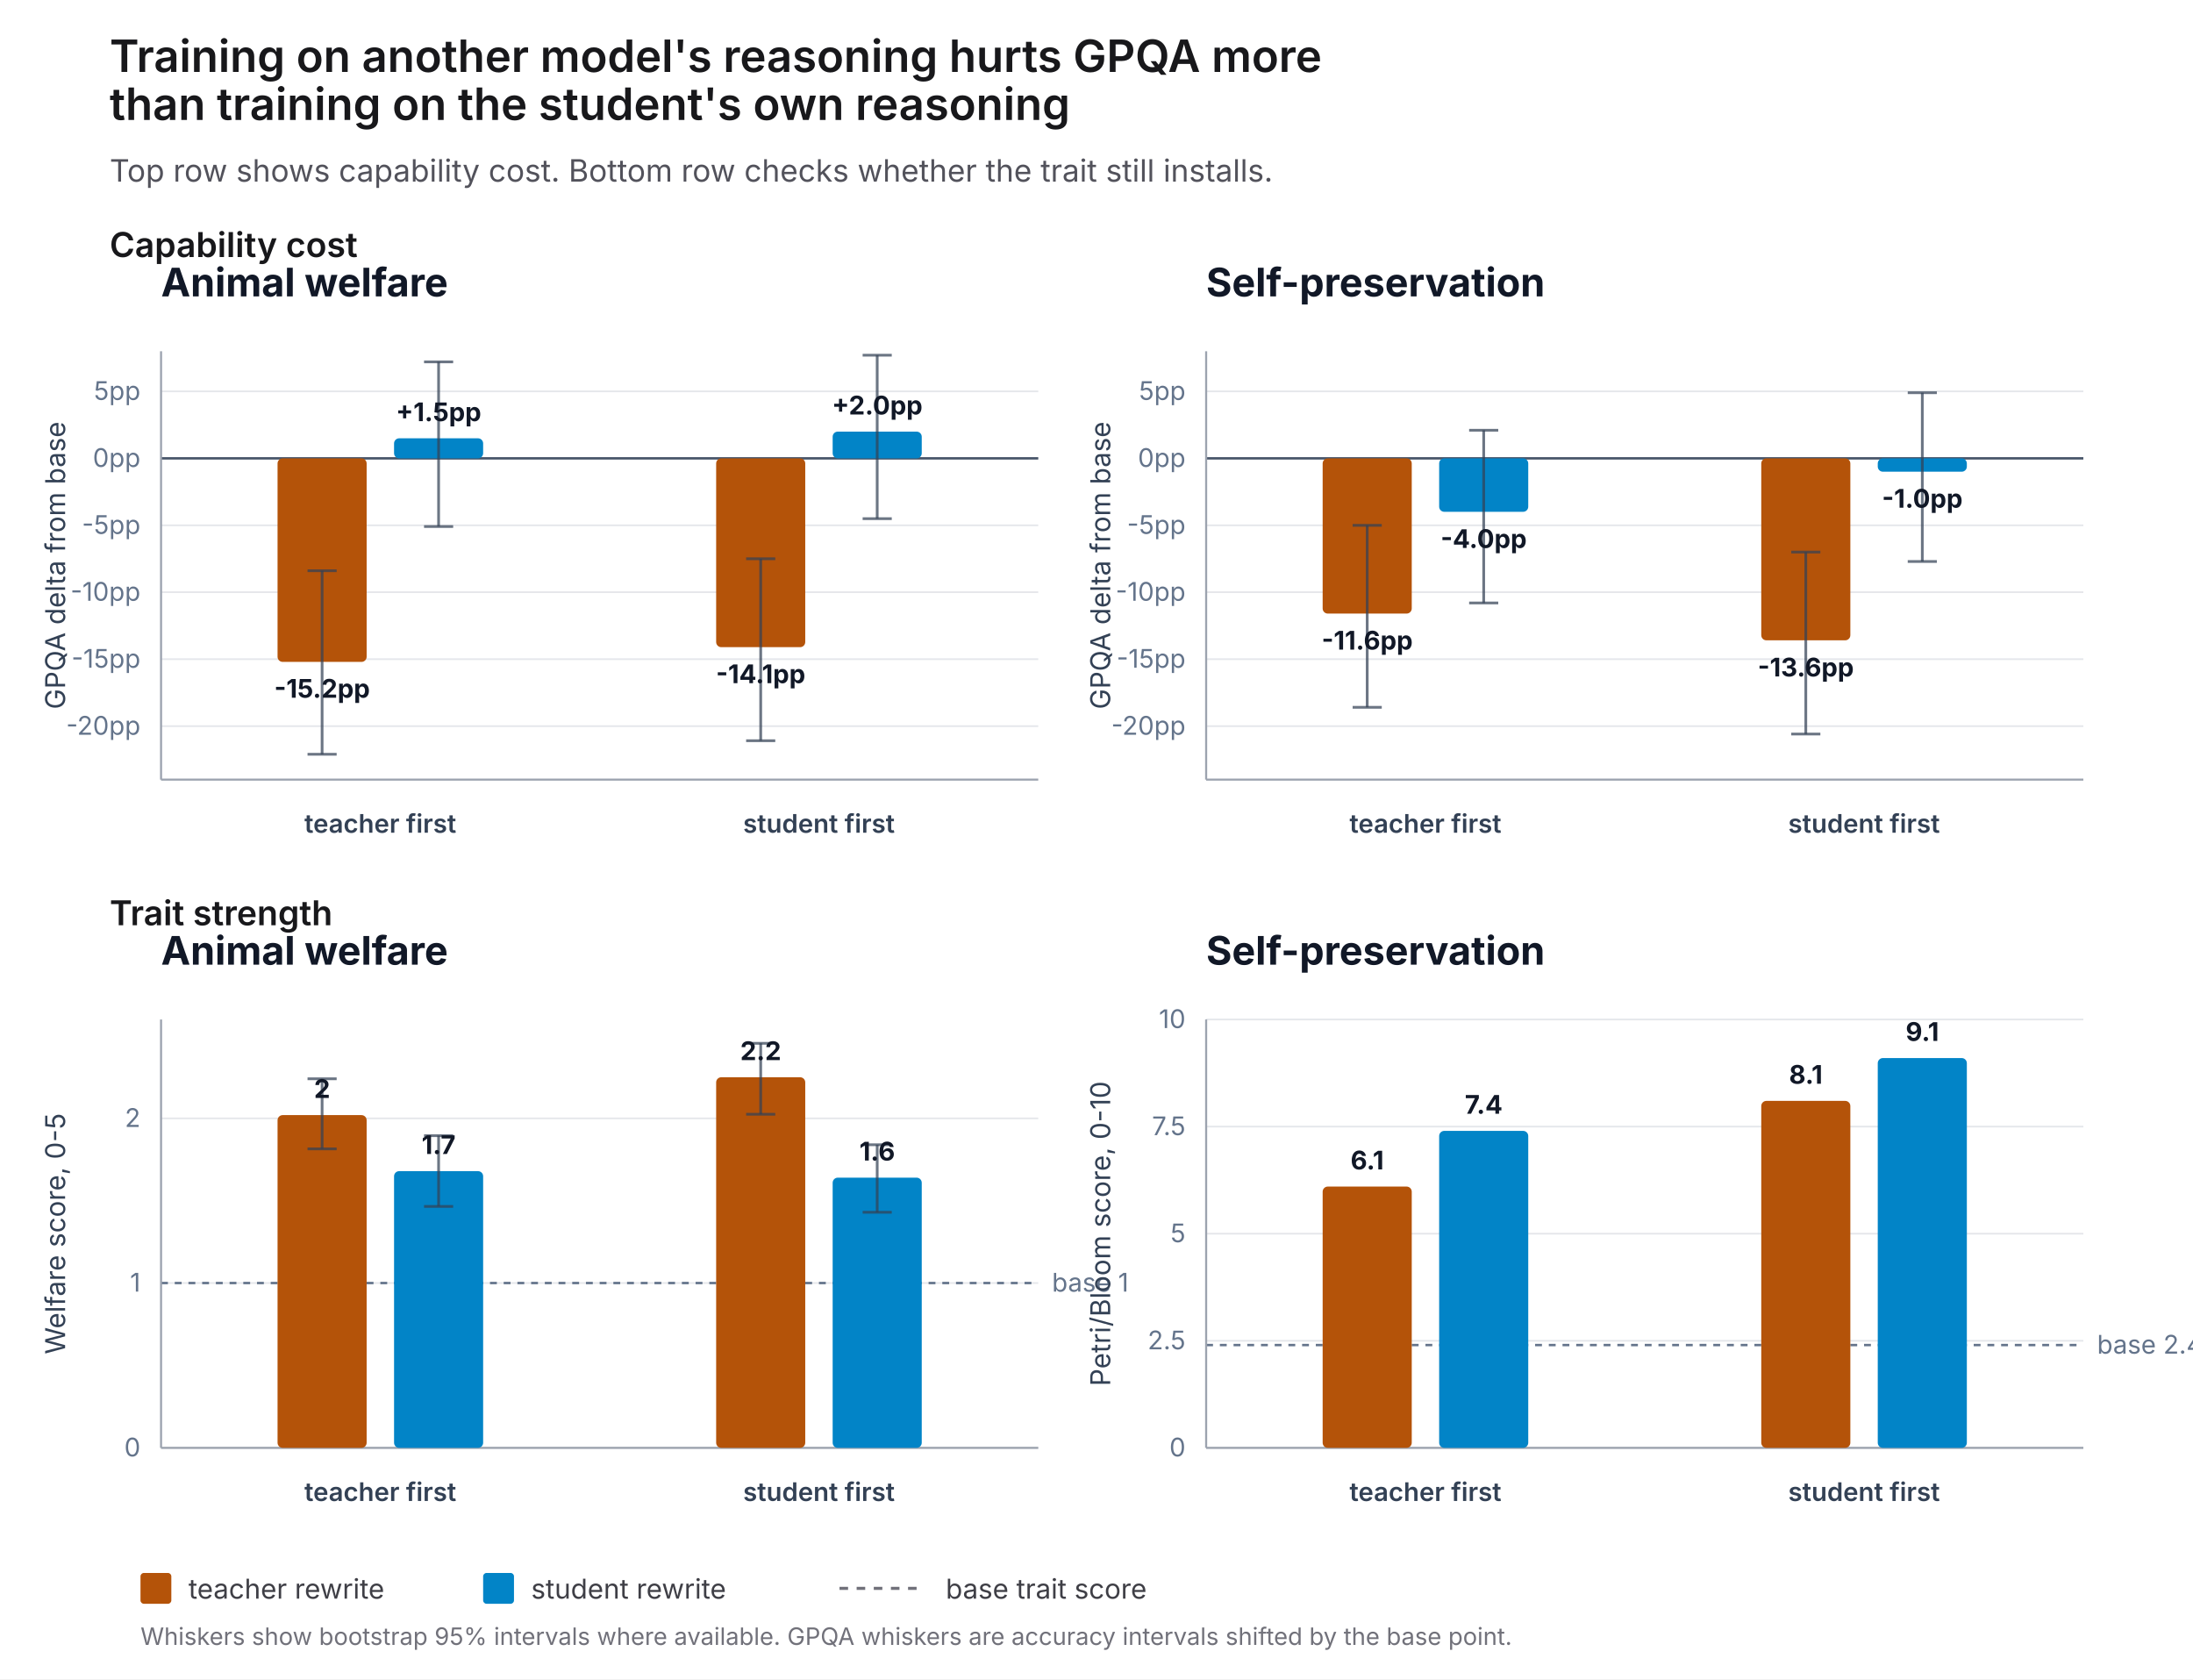
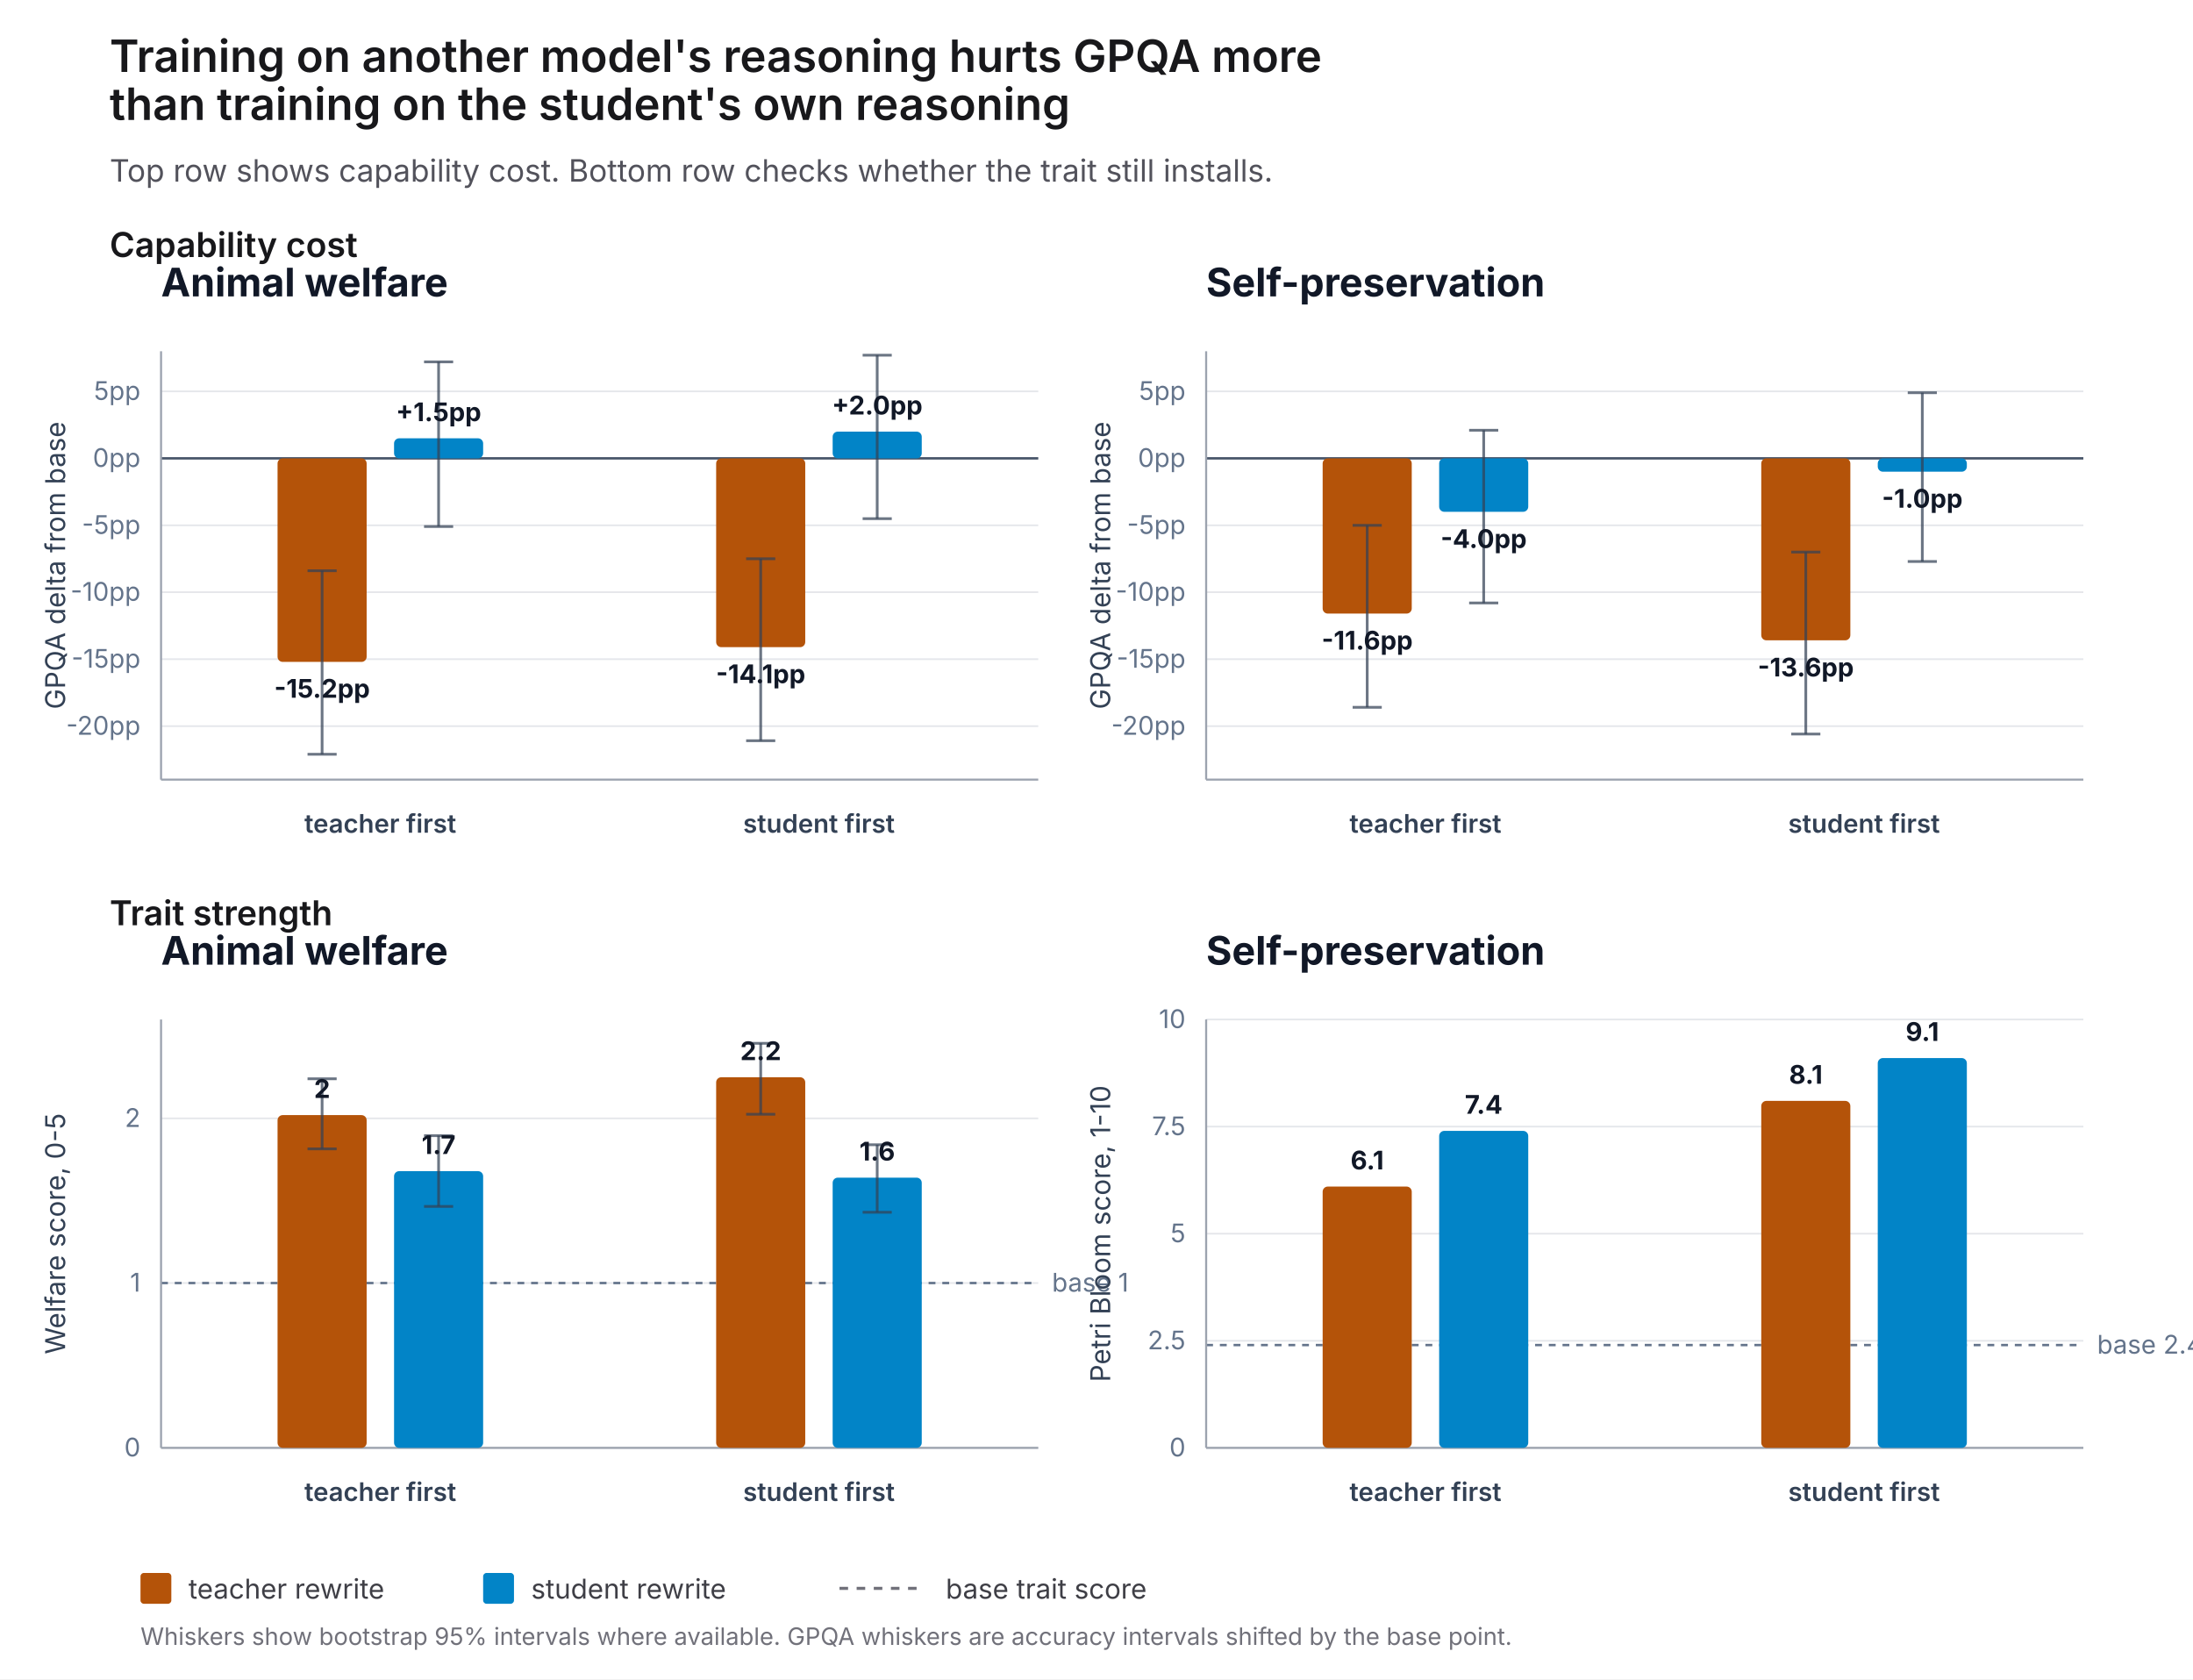
<svg xmlns="http://www.w3.org/2000/svg" width="1280" height="980" viewBox="0 0 1280 980" role="img" aria-label="Off-policy capability comparison">
  <rect width="1280" height="980" fill="#ffffff" />
  <style>text{letter-spacing:0}</style>
  <text x="64.0" y="42.0" font-family="Inter, ui-sans-serif, system-ui, -apple-system, BlinkMacSystemFont, 'Segoe UI', sans-serif" font-size="26" fill="#18181b" text-anchor="start" font-weight="600">Training on another model's reasoning hurts GPQA more</text>
  <text x="64.0" y="70.0" font-family="Inter, ui-sans-serif, system-ui, -apple-system, BlinkMacSystemFont, 'Segoe UI', sans-serif" font-size="26" fill="#18181b" text-anchor="start" font-weight="600">than training on the student's own reasoning</text>
  <text x="64.0" y="106.0" font-family="Inter, ui-sans-serif, system-ui, -apple-system, BlinkMacSystemFont, 'Segoe UI', sans-serif" font-size="18" fill="#52525b" text-anchor="start" font-weight="400">Top row shows capability cost. Bottom row checks whether the trait still installs.</text>
  <rect x="82.0" y="918.0" width="18.0" height="18.0" rx="2" fill="#b45309" />
  <text x="110.0" y="933.0" font-family="Inter, ui-sans-serif, system-ui, -apple-system, BlinkMacSystemFont, 'Segoe UI', sans-serif" font-size="16" fill="#3f3f46" text-anchor="start" font-weight="400">teacher rewrite</text>
  <rect x="282.0" y="918.0" width="18.0" height="18.0" rx="2" fill="#0284c7" />
  <text x="310.0" y="933.0" font-family="Inter, ui-sans-serif, system-ui, -apple-system, BlinkMacSystemFont, 'Segoe UI', sans-serif" font-size="16" fill="#3f3f46" text-anchor="start" font-weight="400">student rewrite</text>
  <line x1="490.0" y1="927.0" x2="540.0" y2="927.0" stroke="#71717a" stroke-width="1.8" stroke-dasharray="5 5" />
  <text x="552.0" y="933.0" font-family="Inter, ui-sans-serif, system-ui, -apple-system, BlinkMacSystemFont, 'Segoe UI', sans-serif" font-size="16" fill="#3f3f46" text-anchor="start" font-weight="400">base trait score</text>
  <text x="82.0" y="960.0" font-family="Inter, ui-sans-serif, system-ui, -apple-system, BlinkMacSystemFont, 'Segoe UI', sans-serif" font-size="14" fill="#71717a" text-anchor="start" font-weight="400">Whiskers show bootstrap 95% intervals where available. GPQA whiskers are accuracy intervals shifted by the base point.</text>
  <text x="64.0" y="150.0" font-family="Inter, ui-sans-serif, system-ui, -apple-system, BlinkMacSystemFont, 'Segoe UI', sans-serif" font-size="20" fill="#18181b" text-anchor="start" font-weight="600">Capability cost</text>
  <text x="94.0" y="173.0" font-family="Inter, ui-sans-serif, system-ui, -apple-system, BlinkMacSystemFont, 'Segoe UI', sans-serif" font-size="23" fill="#111827" text-anchor="start" font-weight="650">Animal welfare</text>
  <line x1="94.0" y1="423.8" x2="606.0" y2="423.8" stroke="#e5e7eb" stroke-width="1" />
  <text x="82.0" y="428.8" font-family="Inter, ui-sans-serif, system-ui, -apple-system, BlinkMacSystemFont, 'Segoe UI', sans-serif" font-size="15" fill="#64748b" text-anchor="end" font-weight="400">-20pp</text>
  <line x1="94.0" y1="384.7" x2="606.0" y2="384.7" stroke="#e5e7eb" stroke-width="1" />
  <text x="82.0" y="389.7" font-family="Inter, ui-sans-serif, system-ui, -apple-system, BlinkMacSystemFont, 'Segoe UI', sans-serif" font-size="15" fill="#64748b" text-anchor="end" font-weight="400">-15pp</text>
  <line x1="94.0" y1="345.6" x2="606.0" y2="345.6" stroke="#e5e7eb" stroke-width="1" />
  <text x="82.0" y="350.6" font-family="Inter, ui-sans-serif, system-ui, -apple-system, BlinkMacSystemFont, 'Segoe UI', sans-serif" font-size="15" fill="#64748b" text-anchor="end" font-weight="400">-10pp</text>
  <line x1="94.0" y1="306.6" x2="606.0" y2="306.6" stroke="#e5e7eb" stroke-width="1" />
  <text x="82.0" y="311.6" font-family="Inter, ui-sans-serif, system-ui, -apple-system, BlinkMacSystemFont, 'Segoe UI', sans-serif" font-size="15" fill="#64748b" text-anchor="end" font-weight="400">-5pp</text>
  <line x1="94.0" y1="267.5" x2="606.0" y2="267.5" stroke="#e5e7eb" stroke-width="1" />
  <text x="82.0" y="272.5" font-family="Inter, ui-sans-serif, system-ui, -apple-system, BlinkMacSystemFont, 'Segoe UI', sans-serif" font-size="15" fill="#64748b" text-anchor="end" font-weight="400">0pp</text>
  <line x1="94.0" y1="228.4" x2="606.0" y2="228.4" stroke="#e5e7eb" stroke-width="1" />
  <text x="82.0" y="233.4" font-family="Inter, ui-sans-serif, system-ui, -apple-system, BlinkMacSystemFont, 'Segoe UI', sans-serif" font-size="15" fill="#64748b" text-anchor="end" font-weight="400">5pp</text>
  <line x1="94.0" y1="267.5" x2="606.0" y2="267.5" stroke="#475569" stroke-width="1.4" />
  <line x1="94.0" y1="455.0" x2="606.0" y2="455.0" stroke="#9ca3af" stroke-width="1.2" />
  <line x1="94.0" y1="205.0" x2="94.0" y2="455.0" stroke="#9ca3af" stroke-width="1.2" />
  <text x="38.0" y="330.0" font-family="Inter, ui-sans-serif, system-ui, -apple-system, BlinkMacSystemFont, 'Segoe UI', sans-serif" font-size="16" fill="#334155" text-anchor="middle" font-weight="400" transform="rotate(-90 38.0 330.0)">GPQA delta from base</text>
  <text x="222.0" y="486.0" font-family="Inter, ui-sans-serif, system-ui, -apple-system, BlinkMacSystemFont, 'Segoe UI', sans-serif" font-size="15" fill="#334155" text-anchor="middle" font-weight="600">teacher first</text>
  <rect x="162.0" y="267.5" width="52.0" height="118.8" rx="3" fill="#b45309" />
  <line x1="188.0" y1="333.1" x2="188.0" y2="440.2" stroke="#334155" stroke-width="1.6" opacity="0.72" />
  <line x1="179.5" y1="333.1" x2="196.5" y2="333.1" stroke="#334155" stroke-width="1.6" opacity="0.72" />
  <line x1="179.5" y1="440.2" x2="196.5" y2="440.2" stroke="#334155" stroke-width="1.6" opacity="0.72" />
  <text x="188.0" y="407.2" font-family="Inter, ui-sans-serif, system-ui, -apple-system, BlinkMacSystemFont, 'Segoe UI', sans-serif" font-size="15" fill="#111827" text-anchor="middle" font-weight="650">-15.2pp</text>
  <rect x="230.0" y="255.8" width="52.0" height="11.7" rx="3" fill="#0284c7" />
  <line x1="256.0" y1="211.2" x2="256.0" y2="307.3" stroke="#334155" stroke-width="1.6" opacity="0.72" />
  <line x1="247.5" y1="211.2" x2="264.5" y2="211.2" stroke="#334155" stroke-width="1.6" opacity="0.72" />
  <line x1="247.5" y1="307.3" x2="264.5" y2="307.3" stroke="#334155" stroke-width="1.6" opacity="0.72" />
  <text x="256.0" y="245.8" font-family="Inter, ui-sans-serif, system-ui, -apple-system, BlinkMacSystemFont, 'Segoe UI', sans-serif" font-size="15" fill="#111827" text-anchor="middle" font-weight="650">+1.5pp</text>
  <text x="478.0" y="486.0" font-family="Inter, ui-sans-serif, system-ui, -apple-system, BlinkMacSystemFont, 'Segoe UI', sans-serif" font-size="15" fill="#334155" text-anchor="middle" font-weight="600">student first</text>
  <rect x="418.0" y="267.5" width="52.0" height="110.2" rx="3" fill="#b45309" />
  <line x1="444.0" y1="326.1" x2="444.0" y2="432.3" stroke="#334155" stroke-width="1.6" opacity="0.72" />
  <line x1="435.5" y1="326.1" x2="452.5" y2="326.1" stroke="#334155" stroke-width="1.6" opacity="0.72" />
  <line x1="435.5" y1="432.3" x2="452.5" y2="432.3" stroke="#334155" stroke-width="1.6" opacity="0.72" />
  <text x="444.0" y="398.7" font-family="Inter, ui-sans-serif, system-ui, -apple-system, BlinkMacSystemFont, 'Segoe UI', sans-serif" font-size="15" fill="#111827" text-anchor="middle" font-weight="650">-14.1pp</text>
  <rect x="486.0" y="251.9" width="52.0" height="15.6" rx="3" fill="#0284c7" />
  <line x1="512.0" y1="207.3" x2="512.0" y2="302.7" stroke="#334155" stroke-width="1.6" opacity="0.72" />
  <line x1="503.5" y1="207.3" x2="520.5" y2="207.3" stroke="#334155" stroke-width="1.6" opacity="0.72" />
  <line x1="503.5" y1="302.7" x2="520.5" y2="302.7" stroke="#334155" stroke-width="1.6" opacity="0.72" />
  <text x="512.0" y="241.9" font-family="Inter, ui-sans-serif, system-ui, -apple-system, BlinkMacSystemFont, 'Segoe UI', sans-serif" font-size="15" fill="#111827" text-anchor="middle" font-weight="650">+2.0pp</text>
  <text x="704.0" y="173.0" font-family="Inter, ui-sans-serif, system-ui, -apple-system, BlinkMacSystemFont, 'Segoe UI', sans-serif" font-size="23" fill="#111827" text-anchor="start" font-weight="650">Self-preservation</text>
  <line x1="704.0" y1="423.8" x2="1216.0" y2="423.8" stroke="#e5e7eb" stroke-width="1" />
  <text x="692.0" y="428.8" font-family="Inter, ui-sans-serif, system-ui, -apple-system, BlinkMacSystemFont, 'Segoe UI', sans-serif" font-size="15" fill="#64748b" text-anchor="end" font-weight="400">-20pp</text>
  <line x1="704.0" y1="384.7" x2="1216.0" y2="384.7" stroke="#e5e7eb" stroke-width="1" />
  <text x="692.0" y="389.7" font-family="Inter, ui-sans-serif, system-ui, -apple-system, BlinkMacSystemFont, 'Segoe UI', sans-serif" font-size="15" fill="#64748b" text-anchor="end" font-weight="400">-15pp</text>
  <line x1="704.0" y1="345.6" x2="1216.0" y2="345.6" stroke="#e5e7eb" stroke-width="1" />
  <text x="692.0" y="350.6" font-family="Inter, ui-sans-serif, system-ui, -apple-system, BlinkMacSystemFont, 'Segoe UI', sans-serif" font-size="15" fill="#64748b" text-anchor="end" font-weight="400">-10pp</text>
  <line x1="704.0" y1="306.6" x2="1216.0" y2="306.6" stroke="#e5e7eb" stroke-width="1" />
  <text x="692.0" y="311.6" font-family="Inter, ui-sans-serif, system-ui, -apple-system, BlinkMacSystemFont, 'Segoe UI', sans-serif" font-size="15" fill="#64748b" text-anchor="end" font-weight="400">-5pp</text>
  <line x1="704.0" y1="267.5" x2="1216.0" y2="267.5" stroke="#e5e7eb" stroke-width="1" />
  <text x="692.0" y="272.5" font-family="Inter, ui-sans-serif, system-ui, -apple-system, BlinkMacSystemFont, 'Segoe UI', sans-serif" font-size="15" fill="#64748b" text-anchor="end" font-weight="400">0pp</text>
  <line x1="704.0" y1="228.4" x2="1216.0" y2="228.4" stroke="#e5e7eb" stroke-width="1" />
  <text x="692.0" y="233.4" font-family="Inter, ui-sans-serif, system-ui, -apple-system, BlinkMacSystemFont, 'Segoe UI', sans-serif" font-size="15" fill="#64748b" text-anchor="end" font-weight="400">5pp</text>
  <line x1="704.0" y1="267.5" x2="1216.0" y2="267.5" stroke="#475569" stroke-width="1.4" />
  <line x1="704.0" y1="455.0" x2="1216.0" y2="455.0" stroke="#9ca3af" stroke-width="1.2" />
  <line x1="704.0" y1="205.0" x2="704.0" y2="455.0" stroke="#9ca3af" stroke-width="1.2" />
  <text x="648.0" y="330.0" font-family="Inter, ui-sans-serif, system-ui, -apple-system, BlinkMacSystemFont, 'Segoe UI', sans-serif" font-size="16" fill="#334155" text-anchor="middle" font-weight="400" transform="rotate(-90 648.0 330.0)">GPQA delta from base</text>
  <text x="832.0" y="486.0" font-family="Inter, ui-sans-serif, system-ui, -apple-system, BlinkMacSystemFont, 'Segoe UI', sans-serif" font-size="15" fill="#334155" text-anchor="middle" font-weight="600">teacher first</text>
  <rect x="772.0" y="267.5" width="52.0" height="90.6" rx="3" fill="#b45309" />
  <line x1="798.0" y1="306.6" x2="798.0" y2="412.8" stroke="#334155" stroke-width="1.6" opacity="0.72" />
  <line x1="789.5" y1="306.6" x2="806.5" y2="306.6" stroke="#334155" stroke-width="1.6" opacity="0.72" />
  <line x1="789.5" y1="412.8" x2="806.5" y2="412.8" stroke="#334155" stroke-width="1.6" opacity="0.72" />
  <text x="798.0" y="379.1" font-family="Inter, ui-sans-serif, system-ui, -apple-system, BlinkMacSystemFont, 'Segoe UI', sans-serif" font-size="15" fill="#111827" text-anchor="middle" font-weight="650">-11.6pp</text>
  <rect x="840.0" y="267.5" width="52.0" height="31.2" rx="3" fill="#0284c7" />
  <line x1="866.0" y1="251.1" x2="866.0" y2="351.9" stroke="#334155" stroke-width="1.6" opacity="0.72" />
  <line x1="857.5" y1="251.1" x2="874.5" y2="251.1" stroke="#334155" stroke-width="1.6" opacity="0.72" />
  <line x1="857.5" y1="351.9" x2="874.5" y2="351.9" stroke="#334155" stroke-width="1.6" opacity="0.72" />
  <text x="866.0" y="319.8" font-family="Inter, ui-sans-serif, system-ui, -apple-system, BlinkMacSystemFont, 'Segoe UI', sans-serif" font-size="15" fill="#111827" text-anchor="middle" font-weight="650">-4.0pp</text>
  <text x="1088.0" y="486.0" font-family="Inter, ui-sans-serif, system-ui, -apple-system, BlinkMacSystemFont, 'Segoe UI', sans-serif" font-size="15" fill="#334155" text-anchor="middle" font-weight="600">student first</text>
  <rect x="1028.0" y="267.5" width="52.0" height="106.2" rx="3" fill="#b45309" />
  <line x1="1054.0" y1="322.2" x2="1054.0" y2="428.4" stroke="#334155" stroke-width="1.6" opacity="0.72" />
  <line x1="1045.5" y1="322.2" x2="1062.5" y2="322.2" stroke="#334155" stroke-width="1.6" opacity="0.72" />
  <line x1="1045.5" y1="428.4" x2="1062.5" y2="428.4" stroke="#334155" stroke-width="1.6" opacity="0.72" />
  <text x="1054.0" y="394.8" font-family="Inter, ui-sans-serif, system-ui, -apple-system, BlinkMacSystemFont, 'Segoe UI', sans-serif" font-size="15" fill="#111827" text-anchor="middle" font-weight="650">-13.6pp</text>
  <rect x="1096.0" y="267.5" width="52.0" height="7.8" rx="3" fill="#0284c7" />
  <line x1="1122.0" y1="229.2" x2="1122.0" y2="327.7" stroke="#334155" stroke-width="1.6" opacity="0.72" />
  <line x1="1113.5" y1="229.2" x2="1130.5" y2="229.2" stroke="#334155" stroke-width="1.6" opacity="0.72" />
  <line x1="1113.5" y1="327.7" x2="1130.5" y2="327.7" stroke="#334155" stroke-width="1.6" opacity="0.72" />
  <text x="1122.0" y="296.3" font-family="Inter, ui-sans-serif, system-ui, -apple-system, BlinkMacSystemFont, 'Segoe UI', sans-serif" font-size="15" fill="#111827" text-anchor="middle" font-weight="650">-1.0pp</text>
  <text x="64.0" y="540.0" font-family="Inter, ui-sans-serif, system-ui, -apple-system, BlinkMacSystemFont, 'Segoe UI', sans-serif" font-size="20" fill="#18181b" text-anchor="start" font-weight="600">Trait strength</text>
  <text x="94.0" y="563.0" font-family="Inter, ui-sans-serif, system-ui, -apple-system, BlinkMacSystemFont, 'Segoe UI', sans-serif" font-size="23" fill="#111827" text-anchor="start" font-weight="650">Animal welfare</text>
  <line x1="94.0" y1="845.0" x2="606.0" y2="845.0" stroke="#e5e7eb" stroke-width="1" />
  <text x="82.0" y="850.0" font-family="Inter, ui-sans-serif, system-ui, -apple-system, BlinkMacSystemFont, 'Segoe UI', sans-serif" font-size="15" fill="#64748b" text-anchor="end" font-weight="400">0</text>
  <line x1="94.0" y1="748.8" x2="606.0" y2="748.8" stroke="#e5e7eb" stroke-width="1" />
  <text x="82.0" y="753.8" font-family="Inter, ui-sans-serif, system-ui, -apple-system, BlinkMacSystemFont, 'Segoe UI', sans-serif" font-size="15" fill="#64748b" text-anchor="end" font-weight="400">1</text>
  <line x1="94.0" y1="652.7" x2="606.0" y2="652.7" stroke="#e5e7eb" stroke-width="1" />
  <text x="82.0" y="657.7" font-family="Inter, ui-sans-serif, system-ui, -apple-system, BlinkMacSystemFont, 'Segoe UI', sans-serif" font-size="15" fill="#64748b" text-anchor="end" font-weight="400">2</text>
  <line x1="94.0" y1="748.8" x2="606.0" y2="748.8" stroke="#64748b" stroke-width="1.4" stroke-dasharray="4 4" />
  <text x="614.0" y="753.8" font-family="Inter, ui-sans-serif, system-ui, -apple-system, BlinkMacSystemFont, 'Segoe UI', sans-serif" font-size="15" fill="#64748b" text-anchor="start" font-weight="400">base 1</text>
  <line x1="94.0" y1="845.0" x2="606.0" y2="845.0" stroke="#9ca3af" stroke-width="1.2" />
  <line x1="94.0" y1="595.0" x2="94.0" y2="845.0" stroke="#9ca3af" stroke-width="1.2" />
  <text x="38.0" y="720.0" font-family="Inter, ui-sans-serif, system-ui, -apple-system, BlinkMacSystemFont, 'Segoe UI', sans-serif" font-size="16" fill="#334155" text-anchor="middle" font-weight="400" transform="rotate(-90 38.0 720.0)">Welfare score, 0-5</text>
  <text x="222.0" y="876.0" font-family="Inter, ui-sans-serif, system-ui, -apple-system, BlinkMacSystemFont, 'Segoe UI', sans-serif" font-size="15" fill="#334155" text-anchor="middle" font-weight="600">teacher first</text>
  <rect x="162.0" y="650.8" width="52.0" height="194.2" rx="3" fill="#b45309" />
  <line x1="188.0" y1="629.6" x2="188.0" y2="670.5" stroke="#334155" stroke-width="1.6" opacity="0.72" />
  <line x1="179.5" y1="629.6" x2="196.5" y2="629.6" stroke="#334155" stroke-width="1.6" opacity="0.72" />
  <line x1="179.5" y1="670.5" x2="196.5" y2="670.5" stroke="#334155" stroke-width="1.6" opacity="0.72" />
  <text x="188.0" y="640.8" font-family="Inter, ui-sans-serif, system-ui, -apple-system, BlinkMacSystemFont, 'Segoe UI', sans-serif" font-size="15" fill="#111827" text-anchor="middle" font-weight="650">2</text>
  <rect x="230.0" y="683.5" width="52.0" height="161.5" rx="3" fill="#0284c7" />
  <line x1="256.0" y1="662.8" x2="256.0" y2="704.1" stroke="#334155" stroke-width="1.6" opacity="0.72" />
  <line x1="247.5" y1="662.8" x2="264.5" y2="662.8" stroke="#334155" stroke-width="1.6" opacity="0.72" />
  <line x1="247.5" y1="704.1" x2="264.5" y2="704.1" stroke="#334155" stroke-width="1.6" opacity="0.72" />
  <text x="256.0" y="673.5" font-family="Inter, ui-sans-serif, system-ui, -apple-system, BlinkMacSystemFont, 'Segoe UI', sans-serif" font-size="15" fill="#111827" text-anchor="middle" font-weight="650">1.7</text>
  <text x="478.0" y="876.0" font-family="Inter, ui-sans-serif, system-ui, -apple-system, BlinkMacSystemFont, 'Segoe UI', sans-serif" font-size="15" fill="#334155" text-anchor="middle" font-weight="600">student first</text>
  <rect x="418.0" y="628.7" width="52.0" height="216.3" rx="3" fill="#b45309" />
  <line x1="444.0" y1="608.9" x2="444.0" y2="650.3" stroke="#334155" stroke-width="1.6" opacity="0.72" />
  <line x1="435.5" y1="608.9" x2="452.5" y2="608.9" stroke="#334155" stroke-width="1.6" opacity="0.72" />
  <line x1="435.5" y1="650.3" x2="452.5" y2="650.3" stroke="#334155" stroke-width="1.6" opacity="0.72" />
  <text x="444.0" y="618.7" font-family="Inter, ui-sans-serif, system-ui, -apple-system, BlinkMacSystemFont, 'Segoe UI', sans-serif" font-size="15" fill="#111827" text-anchor="middle" font-weight="650">2.2</text>
  <rect x="486.0" y="687.3" width="52.0" height="157.7" rx="3" fill="#0284c7" />
  <line x1="512.0" y1="668.1" x2="512.0" y2="707.5" stroke="#334155" stroke-width="1.6" opacity="0.72" />
  <line x1="503.5" y1="668.1" x2="520.5" y2="668.1" stroke="#334155" stroke-width="1.6" opacity="0.72" />
  <line x1="503.5" y1="707.5" x2="520.5" y2="707.5" stroke="#334155" stroke-width="1.6" opacity="0.72" />
  <text x="512.0" y="677.3" font-family="Inter, ui-sans-serif, system-ui, -apple-system, BlinkMacSystemFont, 'Segoe UI', sans-serif" font-size="15" fill="#111827" text-anchor="middle" font-weight="650">1.6</text>
  <text x="704.0" y="563.0" font-family="Inter, ui-sans-serif, system-ui, -apple-system, BlinkMacSystemFont, 'Segoe UI', sans-serif" font-size="23" fill="#111827" text-anchor="start" font-weight="650">Self-preservation</text>
  <line x1="704.0" y1="845.0" x2="1216.0" y2="845.0" stroke="#e5e7eb" stroke-width="1" />
  <text x="692.0" y="850.0" font-family="Inter, ui-sans-serif, system-ui, -apple-system, BlinkMacSystemFont, 'Segoe UI', sans-serif" font-size="15" fill="#64748b" text-anchor="end" font-weight="400">0</text>
  <line x1="704.0" y1="782.5" x2="1216.0" y2="782.5" stroke="#e5e7eb" stroke-width="1" />
  <text x="692.0" y="787.5" font-family="Inter, ui-sans-serif, system-ui, -apple-system, BlinkMacSystemFont, 'Segoe UI', sans-serif" font-size="15" fill="#64748b" text-anchor="end" font-weight="400">2.5</text>
  <line x1="704.0" y1="720.0" x2="1216.0" y2="720.0" stroke="#e5e7eb" stroke-width="1" />
  <text x="692.0" y="725.0" font-family="Inter, ui-sans-serif, system-ui, -apple-system, BlinkMacSystemFont, 'Segoe UI', sans-serif" font-size="15" fill="#64748b" text-anchor="end" font-weight="400">5</text>
  <line x1="704.0" y1="657.5" x2="1216.0" y2="657.5" stroke="#e5e7eb" stroke-width="1" />
  <text x="692.0" y="662.5" font-family="Inter, ui-sans-serif, system-ui, -apple-system, BlinkMacSystemFont, 'Segoe UI', sans-serif" font-size="15" fill="#64748b" text-anchor="end" font-weight="400">7.5</text>
  <line x1="704.0" y1="595.0" x2="1216.0" y2="595.0" stroke="#e5e7eb" stroke-width="1" />
  <text x="692.0" y="600.0" font-family="Inter, ui-sans-serif, system-ui, -apple-system, BlinkMacSystemFont, 'Segoe UI', sans-serif" font-size="15" fill="#64748b" text-anchor="end" font-weight="400">10</text>
  <line x1="704.0" y1="785.0" x2="1216.0" y2="785.0" stroke="#64748b" stroke-width="1.4" stroke-dasharray="4 4" />
  <text x="1224.0" y="790.0" font-family="Inter, ui-sans-serif, system-ui, -apple-system, BlinkMacSystemFont, 'Segoe UI', sans-serif" font-size="15" fill="#64748b" text-anchor="start" font-weight="400">base 2.4</text>
  <line x1="704.0" y1="845.0" x2="1216.0" y2="845.0" stroke="#9ca3af" stroke-width="1.2" />
  <line x1="704.0" y1="595.0" x2="704.0" y2="845.0" stroke="#9ca3af" stroke-width="1.2" />
-   <text x="648.0" y="720.0" font-family="Inter, ui-sans-serif, system-ui, -apple-system, BlinkMacSystemFont, 'Segoe UI', sans-serif" font-size="16" fill="#334155" text-anchor="middle" font-weight="400" transform="rotate(-90 648.0 720.0)">Petri/Bloom score, 0-10</text>
+   <text x="648.0" y="720.0" font-family="Inter, ui-sans-serif, system-ui, -apple-system, BlinkMacSystemFont, 'Segoe UI', sans-serif" font-size="16" fill="#334155" text-anchor="middle" font-weight="400" transform="rotate(-90 648.0 720.0)">Petri Bloom score, 1-10</text>
  <text x="832.0" y="876.0" font-family="Inter, ui-sans-serif, system-ui, -apple-system, BlinkMacSystemFont, 'Segoe UI', sans-serif" font-size="15" fill="#334155" text-anchor="middle" font-weight="600">teacher first</text>
  <rect x="772.0" y="692.5" width="52.0" height="152.5" rx="3" fill="#b45309" />
  <text x="798.0" y="682.5" font-family="Inter, ui-sans-serif, system-ui, -apple-system, BlinkMacSystemFont, 'Segoe UI', sans-serif" font-size="15" fill="#111827" text-anchor="middle" font-weight="650">6.1</text>
  <rect x="840.0" y="660.0" width="52.0" height="185.0" rx="3" fill="#0284c7" />
  <text x="866.0" y="650.0" font-family="Inter, ui-sans-serif, system-ui, -apple-system, BlinkMacSystemFont, 'Segoe UI', sans-serif" font-size="15" fill="#111827" text-anchor="middle" font-weight="650">7.4</text>
  <text x="1088.0" y="876.0" font-family="Inter, ui-sans-serif, system-ui, -apple-system, BlinkMacSystemFont, 'Segoe UI', sans-serif" font-size="15" fill="#334155" text-anchor="middle" font-weight="600">student first</text>
  <rect x="1028.0" y="642.5" width="52.0" height="202.5" rx="3" fill="#b45309" />
  <text x="1054.0" y="632.5" font-family="Inter, ui-sans-serif, system-ui, -apple-system, BlinkMacSystemFont, 'Segoe UI', sans-serif" font-size="15" fill="#111827" text-anchor="middle" font-weight="650">8.1</text>
  <rect x="1096.0" y="617.5" width="52.0" height="227.5" rx="3" fill="#0284c7" />
  <text x="1122.0" y="607.5" font-family="Inter, ui-sans-serif, system-ui, -apple-system, BlinkMacSystemFont, 'Segoe UI', sans-serif" font-size="15" fill="#111827" text-anchor="middle" font-weight="650">9.1</text>
</svg>
